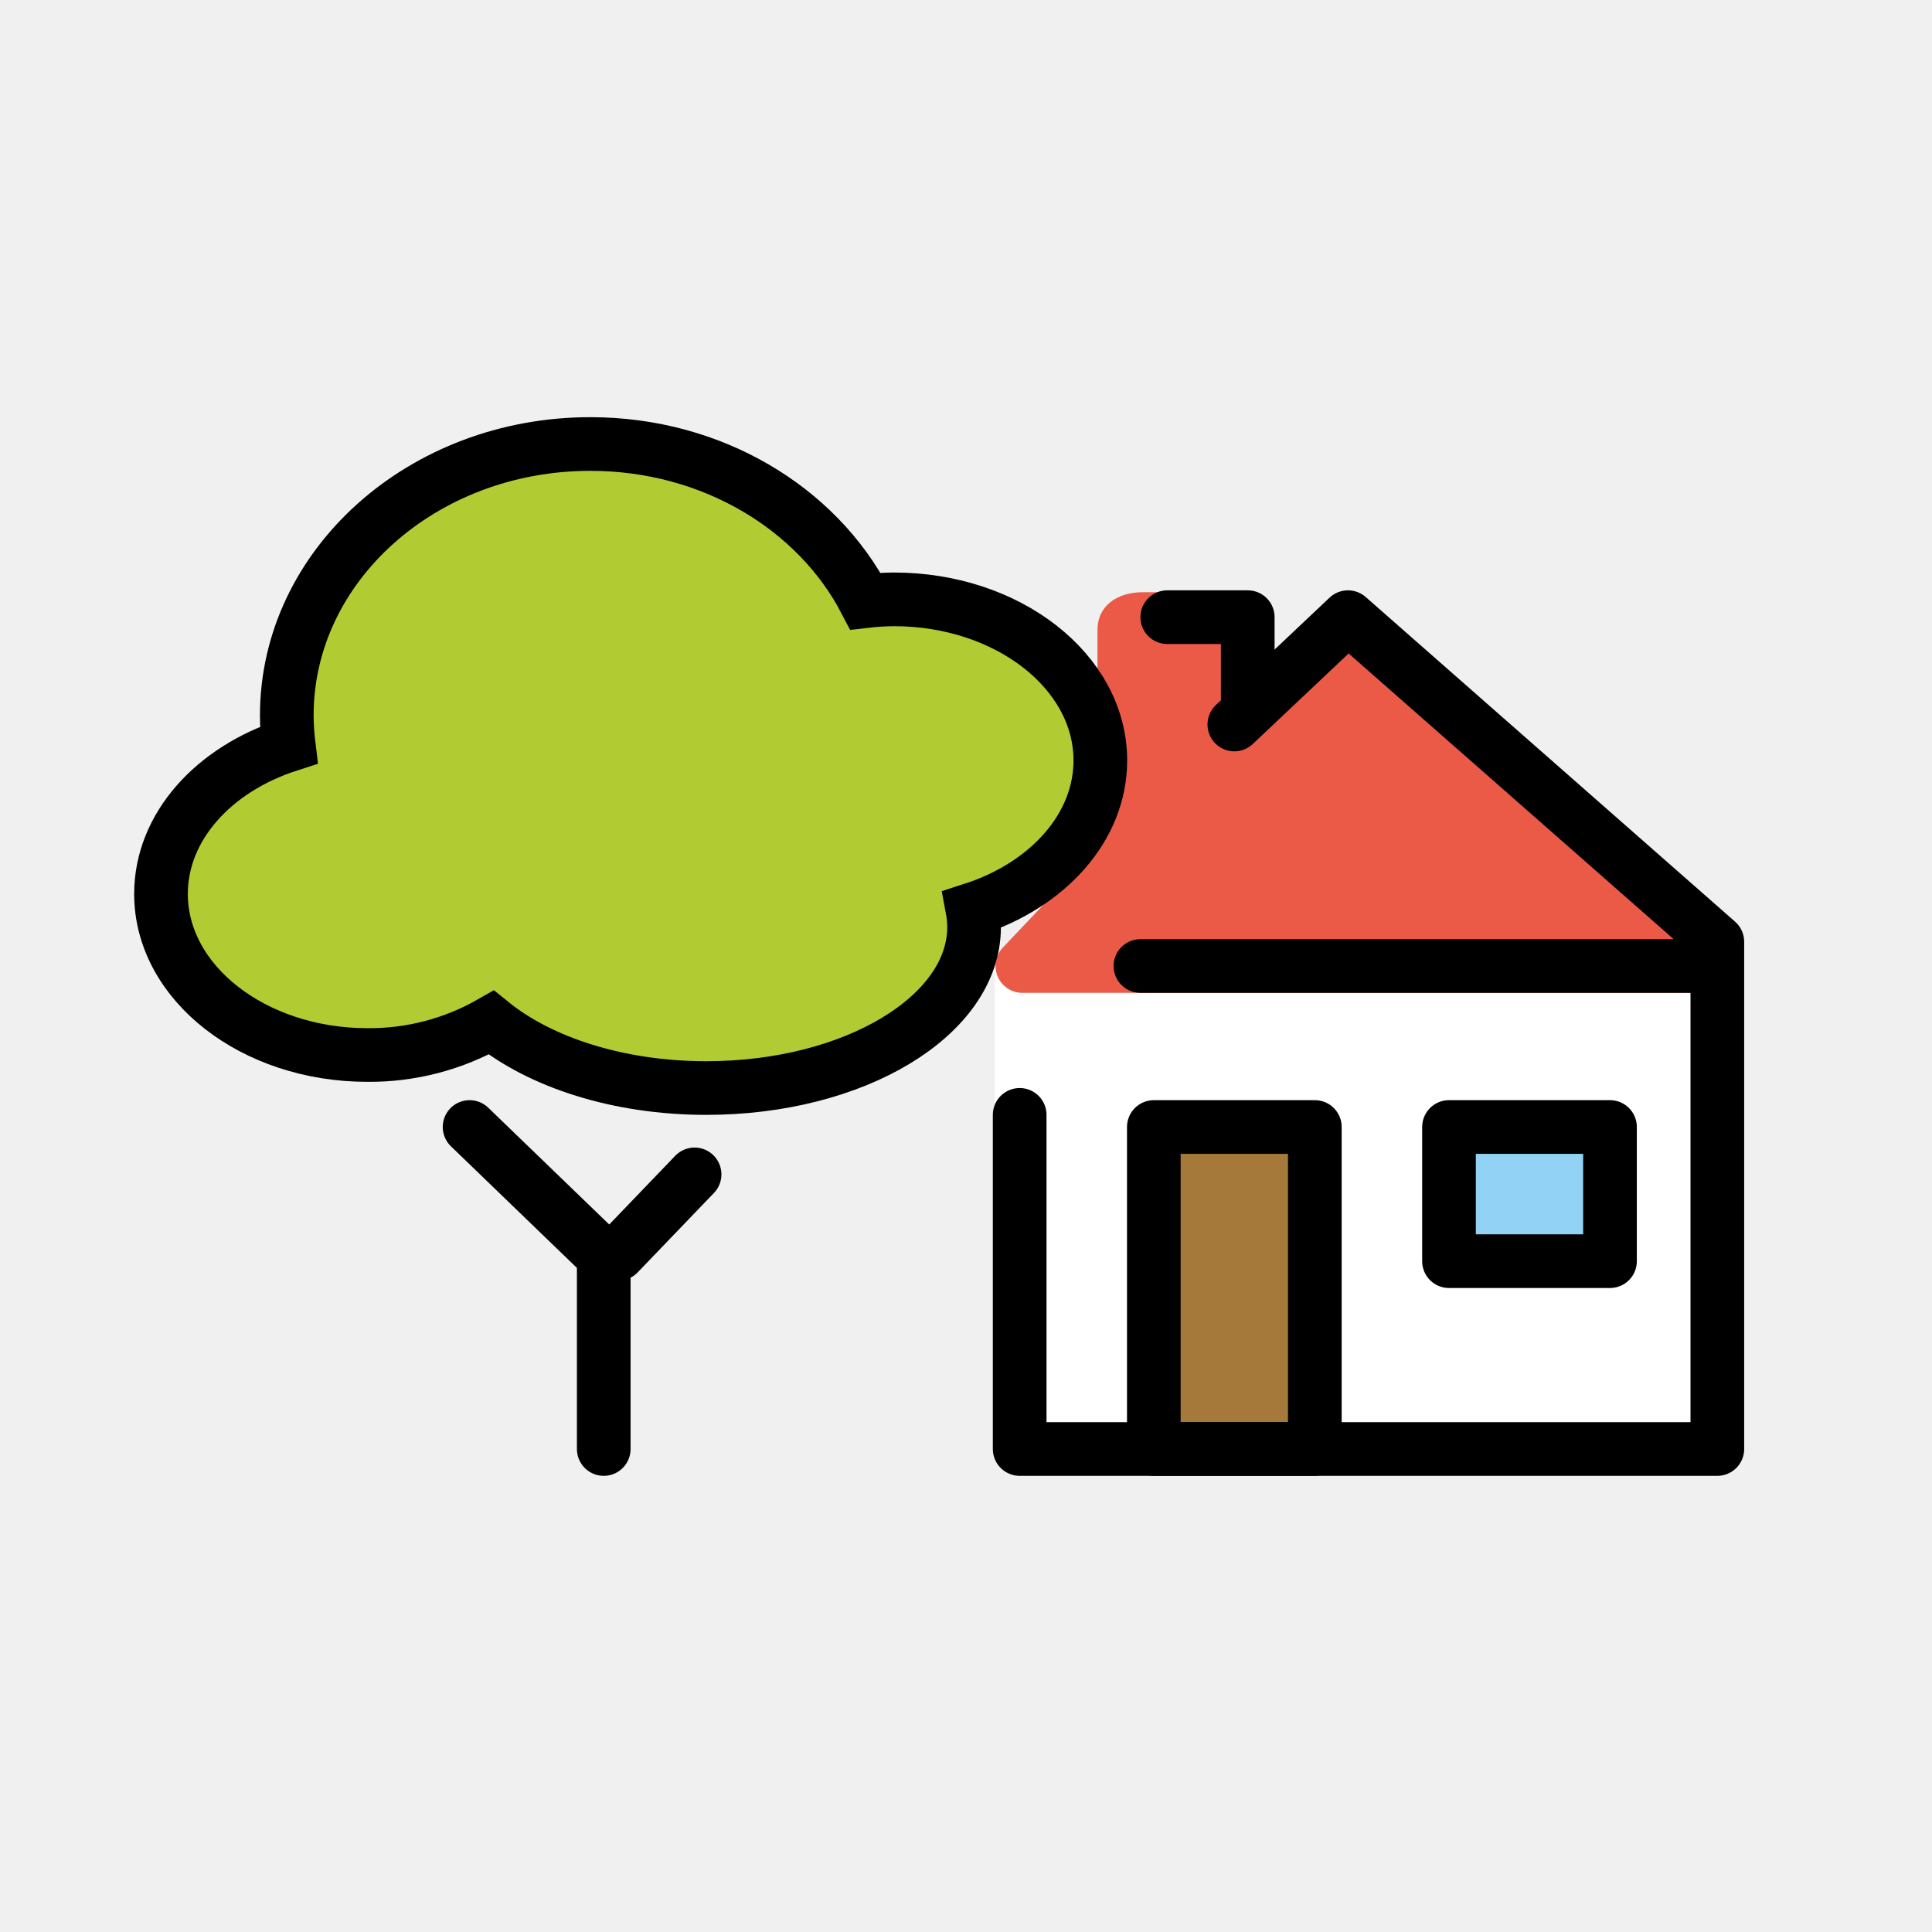
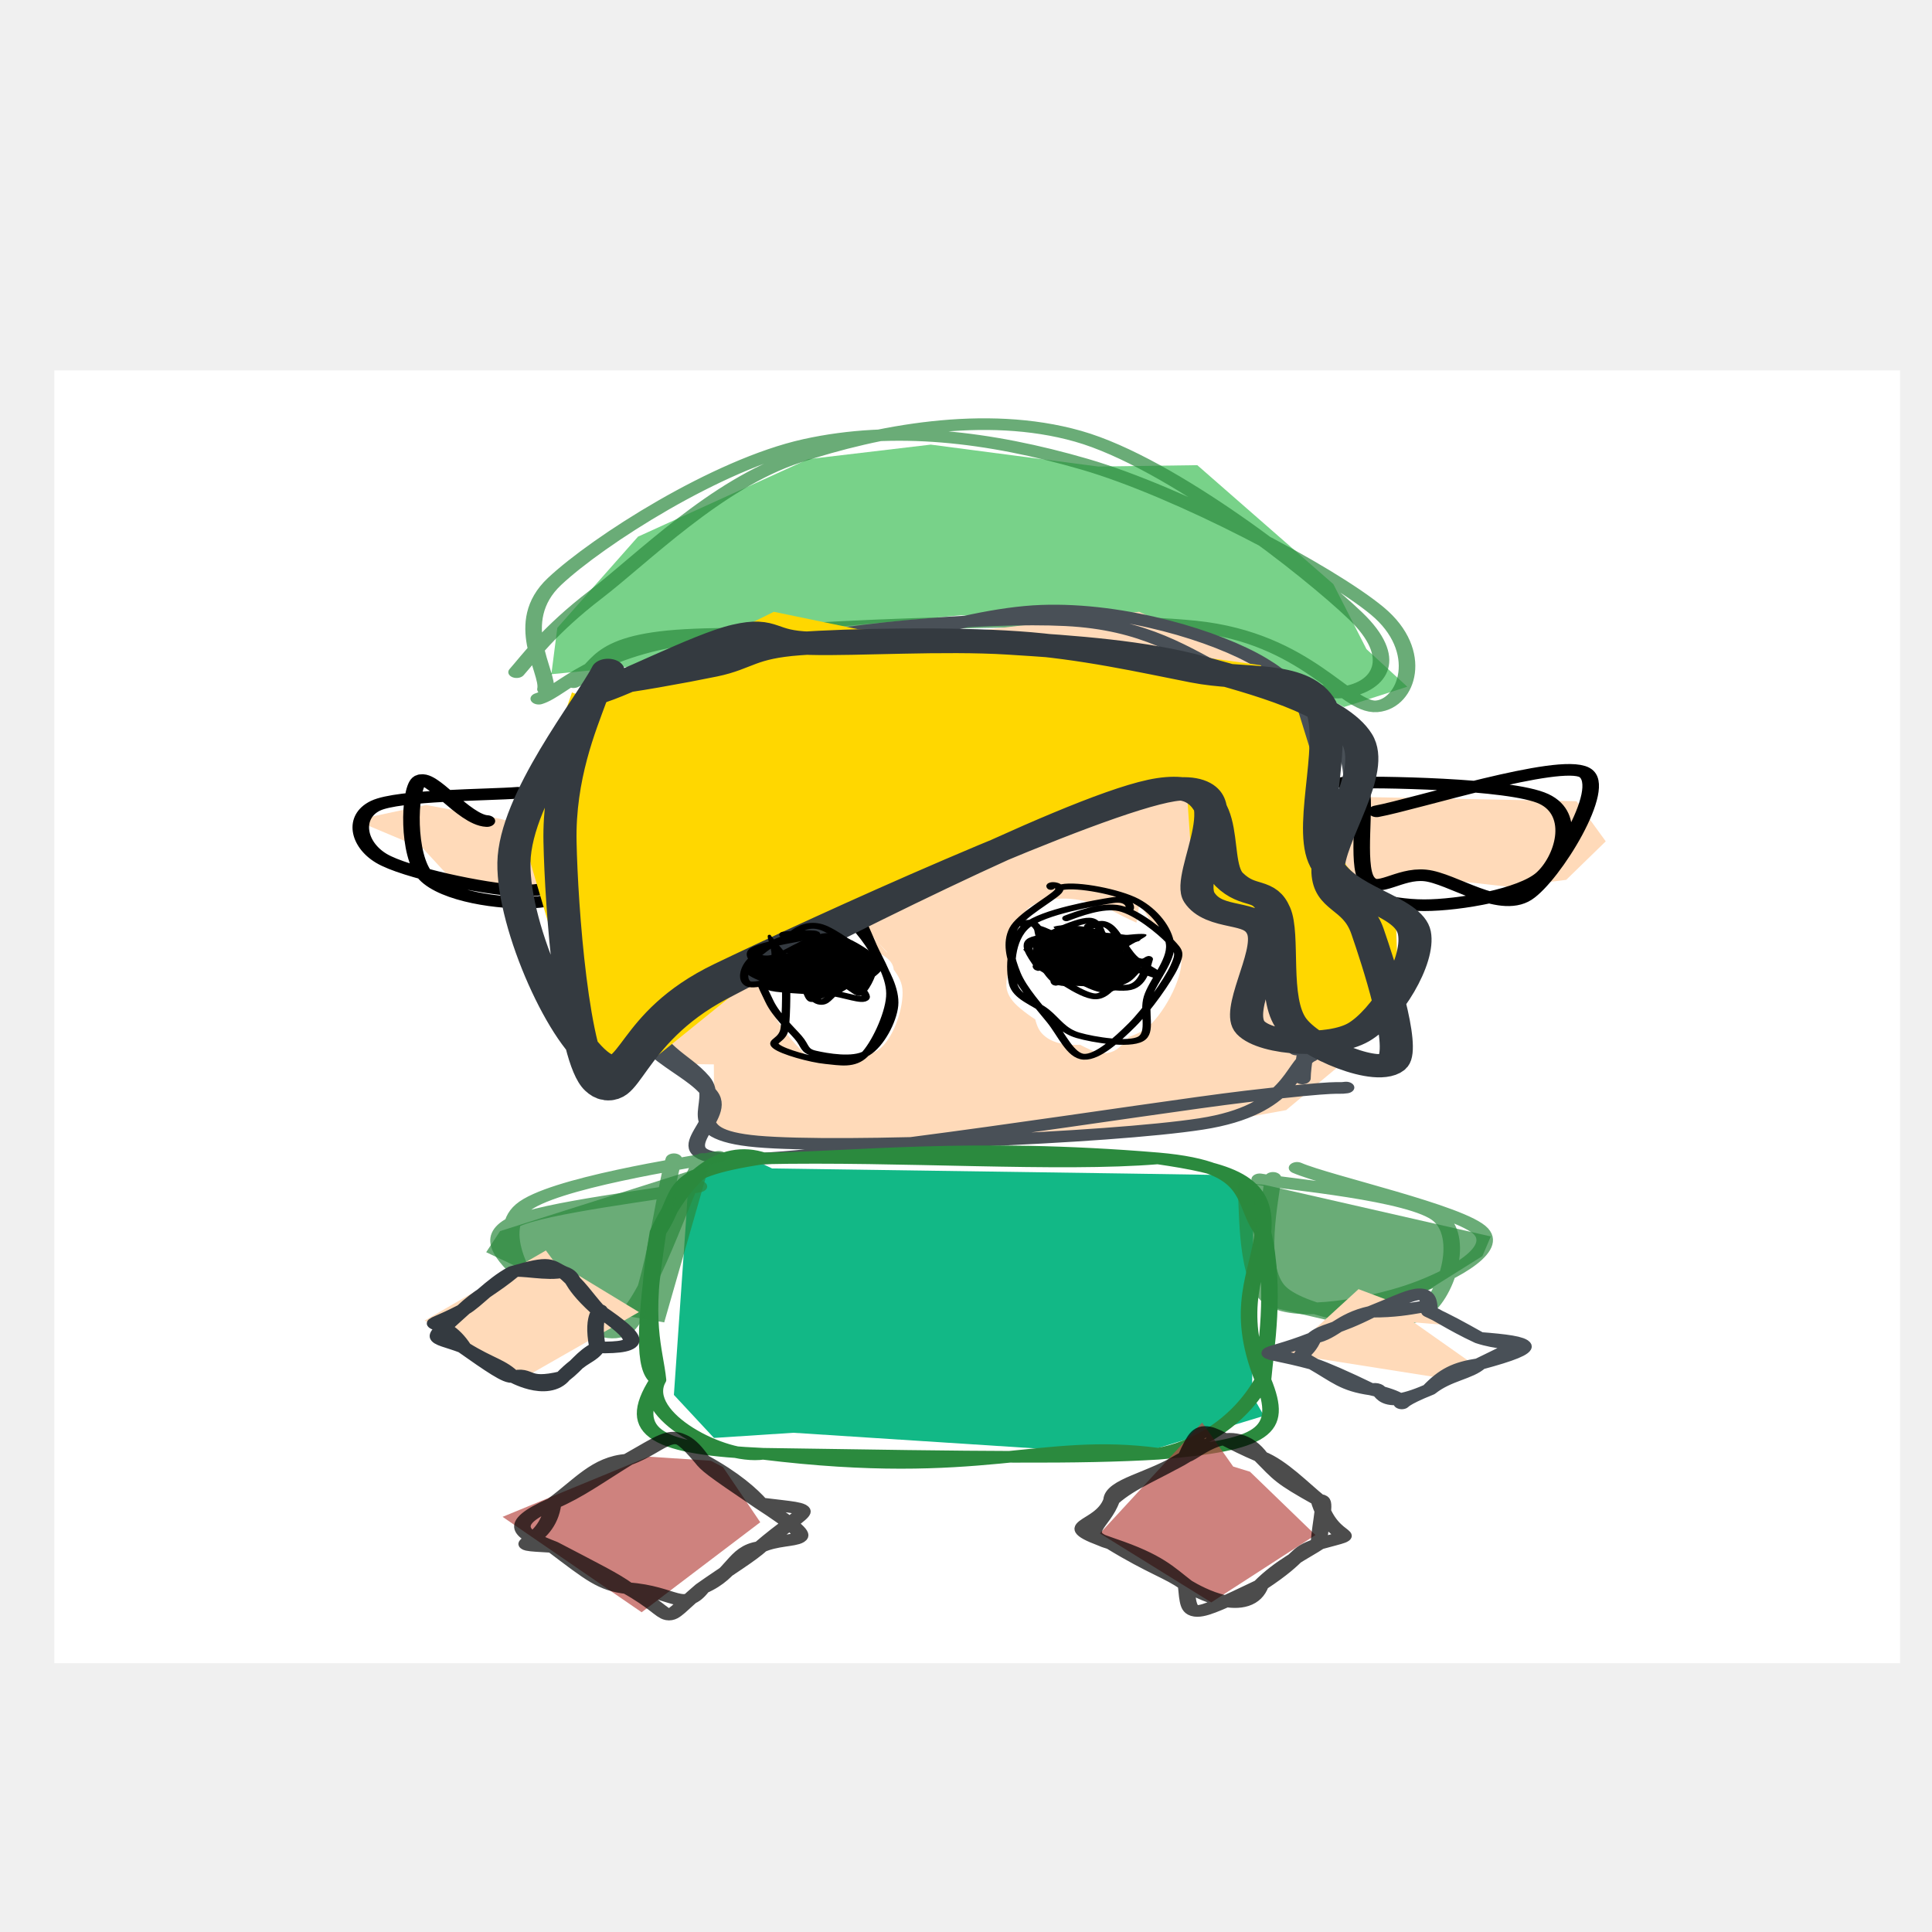
- <svg xmlns="http://www.w3.org/2000/svg" id="emoji" viewBox="0 0 72 72" version="1.1">
-   <g id="color">
-     <rect x="37.075" y="36.053" width="26.884" height="18.114" fill="#FFFFFF" />
-     <polygon fill="#EA5A47" stroke="#EA5A47" stroke-linecap="round" stroke-linejoin="round" stroke-miterlimit="10" stroke-width="2" points="50.235,23.2 38.1,36 63.5,36" />
-     <path fill="#EA5A47" d="M47.3,26l-6.4,6.059v-8.573c0-0.931,0.755-1.416,1.686-1.416h3.028 c0.931,0,1.686,0.485,1.686,1.416C47.3,23.486,47.3,26,47.3,26z" />
-     <rect x="43" y="42" width="6" height="12" fill="#A57939" />
-     <rect x="54" y="42" width="6" height="5" fill="#92D3F5" />
-     <path fill="#B1CC33" d="M41.006,28.339c0-3.312-3.445-6.003-7.694-6.003c-0.355,0.003-0.71,0.025-1.062,0.066 c-1.8-3.455-5.707-5.855-10.25-5.855c-6.248,0-11.312,4.529-11.312,10.114c0.001,0.369,0.025,0.738,0.07,1.104 C7.966,28.666,6,30.81,6,33.314c0,3.312,3.445,6.003,7.694,6.003c1.615,0.014,3.206-0.402,4.614-1.207 c1.818,1.477,4.726,2.438,8.015,2.438c5.511,0,9.978-2.688,9.978-6.003c-0.001-0.219-0.021-0.438-0.061-0.653 C39.036,32.99,41.006,30.845,41.006,28.339z" />
-   </g>
-   <g id="hair" />
-   <g id="skin" />
-   <g id="skin-shadow" />
-   <g id="line">
-     <polyline fill="none" stroke="#000000" stroke-linecap="round" stroke-linejoin="round" stroke-miterlimit="10" stroke-width="2" points="46,27 50.235,23 64,35.098 64,54 38,54 38,41.548" />
-     <rect x="43" y="42" width="6" height="12" fill="none" stroke="#000000" stroke-linecap="round" stroke-linejoin="round" stroke-miterlimit="10" stroke-width="2" />
-     <rect x="54" y="42" width="6" height="5" fill="none" stroke="#000000" stroke-linecap="round" stroke-linejoin="round" stroke-miterlimit="10" stroke-width="2" />
-     <polyline fill="none" stroke="#000000" stroke-linecap="round" stroke-linejoin="round" stroke-miterlimit="10" stroke-width="2" points="43.5,23 46.5,23 46.5,26" />
-     <path fill="none" stroke="#000000" stroke-miterlimit="10" stroke-width="2" d="M31.245,39.34" />
-     <polyline fill="none" stroke="#000000" stroke-linecap="round" stroke-linejoin="round" stroke-width="2" points="22.5,54 22.5,46.827 17.5,42" />
-     <line x1="23.041" x2="25.885" y1="46.727" y2="43.766" fill="none" stroke="#000000" stroke-linecap="round" stroke-linejoin="round" stroke-width="2" />
-     <path fill="none" stroke="#000000" stroke-linecap="round" stroke-miterlimit="10" stroke-width="2" d="M41.006,28.339 c0-3.312-3.445-6.003-7.694-6.003c-0.355,0.003-0.71,0.025-1.062,0.066c-1.8-3.455-5.707-5.855-10.25-5.855 c-6.248,0-11.312,4.529-11.312,10.114c0.001,0.369,0.025,0.738,0.07,1.104C7.966,28.666,6,30.81,6,33.314 c0,3.312,3.445,6.003,7.694,6.003c1.615,0.014,3.206-0.402,4.614-1.207c1.818,1.477,4.726,2.438,8.015,2.438 c5.511,0,9.978-2.688,9.978-6.003c-0.001-0.219-0.021-0.438-0.061-0.653 C39.036,32.99,41.006,30.845,41.006,28.339z" />
-     <line x1="63.5" x2="42.5" y1="36" y2="36" fill="none" stroke="#000000" stroke-linecap="round" stroke-linejoin="round" stroke-miterlimit="10" stroke-width="2" />
+ <svg xmlns="http://www.w3.org/2000/svg" width="32" height="32" viewBox="0 0 8.467 8.467" version="1.1" id="svg5">
+   <defs id="defs2">
+     <style class="style-fonts" id="style824">
+       @font-face {
+         font-family: "Virgil";
+         src: url("https://excalidraw.com/Virgil.woff2");
+       }
+       @font-face {
+         font-family: "Cascadia";
+         src: url("https://excalidraw.com/Cascadia.woff2");
+       }
+     </style>
+   </defs>
+   <g id="layer1">
+     <g id="g1062" transform="matrix(0.03627399,0,0,0.02549808,0.2255412,1.603798)">
+       <rect x="0.352" y="0.766" width="222.986" height="222.197" fill="#ffffff" id="rect828" style="stroke-width:1.146" />
+       <g stroke-linecap="round" id="g836" transform="translate(27.3723)">
+         <g stroke-opacity="0.7" fill-opacity="0.7" transform="translate(32.4113,56.41014)" fill-rule="evenodd" id="g834">
+           <path d="m 0.64,-3.73 0.69,-7.66 9.75,-15.68 20.59,-13.33 14.78,-2.49 20.25,3.77 11.95,-0.24 16.44,20.45 4,11.17 4.93,6.46 -7.64,3.49 -16.47,-12.58 -29.79,-3.19 -32.66,4.29 -5.69,4.3 -11.28,1.56" stroke="none" stroke-width="0" fill="#40c057" fill-rule="evenodd" id="path830" />
+           <path d="m -0.1,-0.85 c 0.47,-2.8 -4.15,-11.5 1.09,-18.51 5.24,-7 19.69,-20.15 30.36,-23.51 10.68,-3.36 22.18,-1.41 33.69,3.35 11.51,4.76 29.47,18.27 35.35,25.21 5.88,6.93 3.61,15.96 -0.06,16.4 C 96.65,2.54 91.94,-9.64 78.36,-11.63 64.78,-13.61 32.06,-11.88 18.85,-9.81 5.64,-7.74 1.92,-0.47 -0.91,0.78 m -2.68,-4.56 c 1.45,-2.32 3.9,-7.18 9.54,-13.33 5.64,-6.15 14.59,-19.05 24.31,-23.59 9.71,-4.53 22.74,-8.16 33.98,-3.63 11.25,4.54 28.14,23.52 33.51,30.85 5.38,7.32 2.97,12.14 -1.26,13.11 C 92.25,0.61 85.63,-5.97 72.35,-7.61 59.07,-9.24 28.32,-11.1 16.81,-10.17 5.3,-9.25 6.75,-4.43 3.29,-2.06" stroke="#2b8a3e" stroke-width="2" fill="none" id="path832" />
+         </g>
+       </g>
+       <g stroke-linecap="round" id="g846" transform="translate(27.3723)">
+         <g transform="translate(126.505,119.9844)" fill-rule="evenodd" id="g844">
+           <path d="m 2.92,-1.14 -7.63,9.06 -16.01,4.12 -32.99,2.53 -20.09,-1.93 -0.05,-12.58 -6.14,-0.11 -6.11,-17.48 -7.34,-24.73 2.87,-12.09 4.8,-12.53 18.94,0.91 13.74,-6.69 30.62,-5.07 18.75,12.35 1.6,18.16 L 3,-2.65" stroke="none" stroke-width="0" fill="#ffdab9" fill-rule="evenodd" id="path840" />
+           <path d="m -1.73,-1.38 c -2.29,1.37 -2.12,9.24 -13.26,11.68 -11.15,2.45 -43.58,4.28 -53.62,3.01 -10.05,-1.28 -4.21,-6.64 -6.65,-10.68 -2.44,-4.04 -5.53,-4.47 -7.99,-13.57 -2.47,-9.11 -9.07,-31.11 -6.8,-41.08 2.26,-9.98 10.59,-14.71 20.38,-18.76 9.79,-4.04 28.61,-6.19 38.33,-5.5 9.72,0.69 14.28,5.49 20.01,9.66 5.73,4.17 12.95,3.85 14.38,15.36 1.43,11.52 -5.67,44.97 -5.79,53.73 M 2.53,4.04 C 1.25,4.31 2.58,3.54 -9.62,5.59 -21.82,7.65 -59.89,16.43 -70.67,16.36 -81.45,16.3 -71.88,9.81 -74.31,5.18 -76.73,0.55 -83.12,-1.4 -85.22,-11.4 c -2.1,-10 -4.61,-34.36 -1.68,-43.43 2.93,-9.07 10.49,-7.15 19.27,-11 8.77,-3.84 23.38,-11.55 33.36,-12.08 9.98,-0.53 21.21,4.39 26.52,8.91 5.31,4.51 4.66,7.1 5.37,18.18 0.72,11.08 -1.53,39.68 -1.09,48.32" stroke="#495057" stroke-width="2" fill="none" id="path842" />
+         </g>
+       </g>
+       <g stroke-linecap="round" id="g856" transform="translate(27.3723)">
+         <g transform="translate(130.8918,73.95701)" fill-rule="evenodd" id="g854">
+           <path d="m -3.78,0.02 29.77,0.83 3.53,6.9 -4.78,6.62 -6.87,1.21 -13.6,-2.18 -7.84,3.44 0.81,-19.48" stroke="none" stroke-width="0" fill="#ffdab9" fill-rule="evenodd" id="path850" />
+           <path d="m -2.17,-2.32 c 3.79,-0.2 20.2,0.1 24.21,2.78 4.02,2.68 2.28,10.25 -0.13,13.3 -2.41,3.04 -10.05,4.98 -14.35,4.97 -4.3,-0.01 -9.81,-2.04 -11.44,-5.04 -1.63,-3 0.63,-10.2 1.68,-12.95 m 4.04,1.85 c 4.69,-1.23 22.11,-9.08 25.12,-6.67 3,2.42 -3.87,18.19 -7.08,21.14 -3.2,2.95 -8.97,-3 -12.17,-3.45 C 4.5,13.15 1.95,16.83 0.65,14.34 -0.64,11.86 0.61,0.88 -0.06,-1.31" stroke="#000000" stroke-width="2" fill="none" id="path852" />
+         </g>
+       </g>
+       <g stroke-linecap="round" id="g866" transform="translate(27.3723)">
+         <g transform="translate(29.48551,75.78123)" fill-rule="evenodd" id="g864">
+           <path d="m -2.66,2.05 -8.93,-2.37 -8.58,2.6 8.23,4.92 3.1,4.78 11.46,3.1 1.22,-3.26 -2.33,-8.11" stroke="none" stroke-width="0" fill="#ffdab9" fill-rule="evenodd" id="path860" />
+           <path d="m -0.52,-2.42 c -3.39,0.4 -14.44,0.35 -17.19,2.23 -2.75,1.88 -2.15,6.61 0.71,9.04 2.85,2.43 12.44,5.29 16.42,5.54 C 3.4,14.64 6.74,12.61 6.88,10.38 7.02,8.15 1.75,2.38 0.25,1 m -4.5,1.44 c -2.76,-0.19 -6.99,-8.43 -8.21,-6.85 -1.23,1.58 -1.44,12.86 0.85,16.34 2.3,3.47 9.04,4.81 12.92,4.5 3.88,-0.3 9.96,-3.42 10.36,-6.31 C 12.07,7.23 5.96,0.76 3.72,-0.91" stroke="#000000" stroke-width="2" fill="none" id="path862" />
+         </g>
+       </g>
+       <g stroke-linecap="round" transform="translate(73.27969,136.1992)" id="g874">
+         <path d="M 13.78,1.73 56.42,2.6 68.23,2.86 71.92,9.7 71.78,40.69 73.21,44.25 57.7,50.96 16.36,47.16 6.76,48.05 1.92,40.65 3.43,9.78 3.67,3.91 9.94,-0.88" stroke="none" stroke-width="0" fill="#12b886" id="path870" />
+         <path d="m 12.69,0 m 0,0 C 29.28,-0.51 48.55,1.41 60.4,0 M 12.69,0 c 10.65,-0.09 25,-2.71 47.71,0 m 0,0 c 8.15,1.72 13.32,3.37 12.69,12.69 M 60.4,0 c 12.13,1.5 9.95,7.54 12.69,12.69 m 0,0 c -0.53,6.92 -3.5,12.99 0,25.39 m 0,-25.39 c 1.6,10.03 0.32,20.02 0,25.39 m 0,0 C 70.1,45.57 64.99,49.67 60.4,50.77 M 73.09,38.08 c 2.59,8.98 0.1,11.17 -12.69,12.69 m 0,0 c -14.24,-2.73 -21.23,4.62 -47.71,0 m 47.71,0 c -9.56,0.81 -20.82,0.59 -47.71,0 m 0,0 C 7.78,51.83 -2.47,44.03 0,38.08 M 12.69,50.77 C 0.31,49.97 -4.27,47.51 0,38.08 m 0,0 C -1.79,36.3 -1.69,28.91 0,12.69 M 0,38.08 C -0.39,32.61 -1.96,28.3 0,12.69 m 0,0 C 3.15,3.11 7.79,-2.44 12.69,0 M 0,12.69 C 3.29,5.52 0.5,2.58 12.69,0" stroke="#2b8a3e" stroke-width="2" fill="none" id="path872" />
+       </g>
+       <g stroke-linecap="round" id="g882" transform="translate(27.3723)">
+         <g stroke-opacity="0.7" fill-opacity="0.7" transform="translate(51.3488,137.9062)" fill-rule="evenodd" id="g880">
+           <path d="m 0.15,-0.34 -24.67,11.13 -1.68,3.63 15.96,10.73 5.55,1.33 5.72,-28.37" stroke="none" stroke-width="0" fill="#2b8a3e" fill-rule="evenodd" id="path876" />
+           <path d="m 1.91,-1.98 c -3.95,1.05 -20.27,4.55 -23.75,8.8 -3.49,4.25 0.71,13.66 2.84,16.69 2.12,3.02 6.73,5.67 9.89,1.48 3.17,-4.18 7.26,-22.8 9.08,-26.6 M -0.5,3.12 c -4.3,1.28 -18.93,3.6 -22.46,6.18 -3.53,2.58 -0.99,6.27 1.29,9.31 2.27,3.03 9.34,12.25 12.37,8.89 3.02,-3.37 4.65,-24.64 5.78,-29.06" stroke="#2b8a3e" stroke-width="2" fill="none" id="path878" />
+         </g>
+       </g>
+       <g stroke-linecap="round" id="g892" transform="translate(27.3723)">
+         <g stroke-opacity="0.7" fill-opacity="0.7" transform="translate(119.8527,138.8789)" fill-rule="evenodd" id="g890">
+           <path d="m -0.7,1.86 27.37,8.88 -1.01,3.37 -11.18,9.97 -1.33,3.09 L 0.57,23.03 -3.7,1.48" stroke="none" stroke-width="0" fill="#2b8a3e" fill-rule="evenodd" id="path886" />
+           <path d="m -1.25,0.92 c 3.02,0.79 18.6,2.66 21.77,6.56 3.18,3.9 0.53,14.76 -2.71,16.84 C 14.58,26.4 4.02,23.91 1.11,19.97 -1.8,16.02 0.13,4.08 0.35,0.67 M 3.26,-1.05 C 6.9,1.21 23.26,6.36 25.5,9.89 27.73,13.41 20.89,18.13 16.67,20.1 12.45,22.08 3.47,24.77 0.2,21.75 -3.07,18.72 -2.64,6.12 -2.94,1.96" stroke="#2b8a3e" stroke-width="2" fill="none" id="path888" />
+         </g>
+       </g>
+       <g stroke-linecap="round" transform="translate(148.975,160.2969)" id="g900">
+         <path d="m 15.61,4.08 7.83,7.85 -4.22,1.79 L 0.39,9.5 8.94,-1.62 20.75,4.7" stroke="none" stroke-width="0" fill="#ffdab9" id="path896" />
+         <path d="m 17.5,2.25 m 0,0 c 0.48,0.07 2.75,2.34 6.03,4.5 M 17.5,2.25 c 2.21,1.47 3.3,2.32 6.03,4.5 m 0,0 c 4.53,2.11 7.2,-0.58 0,4.5 m 0,-4.5 c 6.4,0.69 7.81,1.52 0,4.5 m 0,0 c -2.71,0.59 -4.1,1.52 -6.03,4.38 m 6.03,-4.38 c -1.27,1.71 -3.87,1.95 -6.03,4.38 m 0,0 c -6.9,4.26 -5.13,-0.94 -7,0 m 7,0 c -6.87,3.9 0.33,2.37 -7,0 m 0,0 C 7.22,14.97 6.42,13.62 3.5,11.25 m 7,4.38 c -3.35,-2.32 -5.77,-3.8 -7,-4.38 m 0,0 C 0.94,9.2 2.52,10.26 3.5,6.75 m 0,4.5 c -7.39,-2.83 -6.72,-0.74 0,-4.5 m 0,0 c 2.32,-0.6 3.35,-3.37 7,-4.5 m -7,4.5 c 1.36,-1.68 2.4,-1.15 7,-4.5 m 0,0 c 5.5,0.05 7.2,-1.98 7,0 m -7,0 c 4.99,-2.8 7.05,-5.02 7,0" stroke="#495057" stroke-width="2" fill="none" id="path898" />
+       </g>
+       <g stroke-linecap="round" transform="translate(46.77579,152.4375)" id="g906">
+         <path d="M 13.71,1.12 24.2,10.18 10.23,21.53 -1.69,11.64 12.96,-0.41 16.56,6.5" stroke="none" stroke-width="0" fill="#ffdab9" id="path902" />
+         <path d="m 15,3.25 m 0,0 c 1.58,0.77 0.43,1.6 4.2,6.5 M 15,3.25 c 1.87,2.09 2.59,3.95 4.2,6.5 m 0,0 c 5.23,5.05 5.61,6.65 0,6.5 m 0,-6.5 c 0.87,0.1 -0.85,0.28 0,6.5 m 0,0 c -1.02,2.11 -1.72,1.42 -4.2,5.05 m 4.2,-5.05 c -1.72,1.25 -2.5,3.2 -4.2,5.05 m 0,0 c -1.95,3.43 -6.1,-0.15 -6,0 m 6,0 c -4.66,1.62 -3.97,-0.97 -6,0 m 0,0 C 8.48,21.69 6.35,19.62 3,16.25 M 9,21.3 C 7.47,19.09 6.18,19.05 3,16.25 m 0,0 c -3.77,-2.01 -4.44,-0.8 0,-6.5 m 0,6.5 C 0.12,9.84 -3.01,14.16 3,9.75 m 0,0 c 1.29,-1 3.58,-4.68 6,-6.5 M 3,9.75 C 4.99,7.05 6.36,6.37 9,3.25 m 0,0 c 4.81,-1.99 4.21,-1.1 6,0 m -6,0 c 0.74,-0.52 4.31,0.72 6,0" stroke="#343a40" stroke-width="2" fill="none" id="path904" />
+       </g>
+       <g stroke-opacity="0.7" fill-opacity="0.7" stroke-linecap="round" transform="translate(56.10391,184.2383)" id="g912">
+         <path d="M 25.02,5.01 29.53,14.5 15.2,29.97 -1.6,13.57 16.05,3.23 l 7.5,0.7" stroke="none" stroke-width="0" fill="#b94e48" id="path908" />
+         <path d="m 22.5,3.75 m 0,0 c 0.71,1.29 1.12,1.8 7.04,7.5 M 22.5,3.75 c 3.76,2.9 5.87,5.62 7.04,7.5 m 0,0 c 7.59,1.34 5.92,0.25 0,7.5 m 0,-7.5 c 8.72,8.04 3.62,5.17 0,7.5 m 0,0 c -3.15,0.57 -3.13,4.7 -7.04,7.09 m 7.04,-7.09 c -1.2,1.64 -4.04,4.07 -7.04,7.09 m 0,0 c -2.25,4.24 -3.4,0.53 -9,0 m 9,0 c -5.61,6.82 -2.42,5.21 -9,0 m 0,0 c -1.69,-1.77 -4.04,-3.39 -9,-7.09 m 9,7.09 c -3.02,-0.5 -4.25,-1.98 -9,-7.09 m 0,0 c -4.01,-2.2 -5.8,-3.89 0,-7.5 m 0,7.5 c -6.85,-0.59 -0.65,0.29 0,-7.5 m 0,0 c 3.36,-3.48 5.35,-7.16 9,-7.5 m -9,7.5 c 2.97,-1.81 5.31,-4.26 9,-7.5 m 0,0 c 5.62,-4.47 5.64,-5.61 9,0 m -9,0 c 4.43,-2.25 5.61,-6.97 9,0" stroke="#000000" stroke-width="2" fill="none" id="path910" />
+       </g>
+       <g stroke-opacity="0.7" fill-opacity="0.7" stroke-linecap="round" transform="translate(123.5805,183.6953)" id="g918">
+         <path d="M 21.22,6.36 29.13,17.24 16.54,28.82 3.09,16.96 15.44,-2.1 19.19,5.47" stroke="none" stroke-width="0" fill="#b94e48" id="path914" />
+         <path d="m 22.5,3.75 m 0,0 c 2.45,3.52 2.4,3.81 7.04,7.5 M 22.5,3.75 c 2.47,1.39 5.02,5.19 7.04,7.5 m 0,0 c 1.51,7.68 5.88,5.19 0,7.5 m 0,-7.5 c 1.05,-0.42 0.19,3.44 0,7.5 m 0,0 c -3.12,1.48 -1.74,2.13 -7.04,7.09 m 7.04,-7.09 c -1.74,1.66 -4.5,3.44 -7.04,7.09 m 0,0 c -1.53,5.92 -7.56,1.24 -9,0 m 9,0 c -8.82,5.98 -8.59,5.89 -9,0 m 0,0 c -2.28,-2.49 -3.43,-4.42 -9,-7.09 m 9,7.09 C 11.62,23.86 9.49,23.1 4.5,18.75 m 0,0 c -4.26,-1.79 -1.11,-2.98 0,-7.5 m 0,7.5 c -7.17,-3.51 -1.26,-2.64 0,-7.5 m 0,0 c 0.09,-2.94 4.75,-3.67 9,-7.5 m -9,7.5 c 2.31,-2.92 5.4,-4.45 9,-7.5 m 0,0 c 2.15,-6.86 1.95,-4.25 9,0 m -9,0 c 0.96,-0.3 5.56,-6.71 9,0" stroke="#000000" stroke-width="2" fill="none" id="path916" />
+       </g>
+       <g stroke-linecap="round" transform="translate(116.8774,90.79295)" id="g924">
+         <path d="m 14.54,1.88 c 1.55,2.14 2.95,7.94 3.2,10.73 0.24,2.78 -0.67,3.6 -1.71,5.99 -1.04,2.39 -2.95,7.23 -4.54,8.34 C 9.9,28.04 8.54,26.66 6.5,25.23 4.46,23.79 0.51,20.57 -0.75,18.34 -2.01,16.1 -1.41,14.53 -1.05,11.82 -0.68,9.11 -0.31,3.73 1.44,2.09 3.19,0.44 6.92,0.22 9.45,1.96 c 2.52,1.74 6.71,6.94 7.16,10.56 0.45,3.62 -4.07,11.05 -4.48,11.17 M 2.46,3.79 c 0.81,-1.42 3.52,-2.3 5.18,-2.31 1.67,-0.02 2.83,0.72 4.81,2.23 1.99,1.51 6.56,3.67 7.11,6.83 0.54,3.15 -1.84,9.54 -3.82,12.09 -1.98,2.55 -5.91,3.02 -8.07,3.23 C 5.5,26.07 3.8,25.52 2.76,23.89 1.71,22.27 1.7,18.41 1.38,16.08 1.06,13.75 0.11,12.19 0.85,9.91 1.58,7.63 5.3,3.19 5.79,2.38 6.28,1.57 3.62,5.29 3.79,5.03" stroke="none" stroke-width="0" fill="#ffffff" id="path920" />
+         <path d="m 5.21,-1.21 c 1.86,-0.54 6.79,0.79 8.97,2.42 2.17,1.64 3.85,4.66 4.09,7.4 0.23,2.74 -2.09,6.32 -2.68,9.04 C 15,20.36 16.11,23.78 14.7,24.88 13.3,25.99 9.07,25.05 7.16,24.26 5.25,23.47 4.57,21.65 3.26,20.15 1.95,18.66 -0.32,17.76 -0.71,15.31 -1.11,12.85 -1.1,7.8 0.91,5.42 c 2,-2.38 8.35,-3.93 10.41,-4.39 2.06,-0.45 2.35,1.4 1.94,1.66 M 5.74,4.14 c 1.37,-0.73 4.36,-2.38 6.45,-1.71 2.09,0.66 5,4.05 6.1,5.72 1.1,1.67 1.26,1.92 0.49,4.3 -0.77,2.39 -3.29,7.44 -5.11,10.02 -1.82,2.58 -4.16,5.59 -5.8,5.47 C 6.23,27.83 5.2,24.17 3.84,21.78 2.49,19.39 0.47,16.24 -0.28,13.61 -1.03,10.98 -1.5,8.33 -0.67,5.99 0.17,3.65 3.97,0.77 4.73,-0.44 5.49,-1.64 3.47,-1.84 3.87,-1.25" stroke="#000000" stroke-width="1" fill="none" id="path922" />
+       </g>
+       <g stroke-linecap="round" transform="translate(85.24649,93.69139)" id="g930">
+         <path d="m 10.2,-1.33 c 1.26,0.62 2.37,4.48 3.59,6.93 1.23,2.46 3.58,4.8 3.77,7.79 0.2,2.98 -0.97,8.1 -2.61,10.14 -1.63,2.04 -5.54,2.09 -7.19,2.09 C 6.12,25.62 6.1,25.01 5.08,23.53 4.06,22.06 2.48,19.3 1.64,16.78 0.81,14.25 -0.61,11.21 0.07,8.39 0.75,5.56 3.63,0.69 5.73,-0.17 c 2.09,-0.87 5.24,2.14 6.91,3.36 1.67,1.21 2.95,4.01 3.1,3.92 M 2.51,1.43 c 1.33,-2.03 2.26,-4.64 3.7,-4.12 1.45,0.51 3.25,5.14 4.96,7.22 1.71,2.07 4.9,2.56 5.31,5.23 0.4,2.67 -2.11,8.39 -2.87,10.81 -0.75,2.41 -0.96,2.94 -1.66,3.68 C 11.25,25 10.68,25.63 9.41,25.06 8.13,24.49 5.73,22.6 4.3,20.84 2.88,19.08 1.09,16.95 0.86,14.51 0.63,12.08 2.53,7.51 2.92,6.21 3.31,4.91 2.71,6.91 3.2,6.73" stroke="none" stroke-width="0" fill="#ffffff" id="path926" />
+         <path d="M 5.17,2.8 C 6.3,1.79 8.59,0.14 10.13,0.95 c 1.53,0.81 3.2,4.15 4.27,6.7 1.08,2.55 2.35,5.81 2.16,8.61 -0.2,2.79 -1.72,6.79 -3.32,8.16 -1.59,1.37 -4.89,0.51 -6.27,0.06 C 5.6,24.03 5.89,23.21 4.97,21.71 4.06,20.22 2.3,17.92 1.49,15.5 0.69,13.08 -0.56,10.03 0.13,7.18 c 0.7,-2.86 4.38,-7.52 5.52,-8.81 1.15,-1.28 1.39,0.6 1.37,1.11 m 4.04,-0.73 c 1.11,0.65 2.07,4.51 2.91,7.18 0.83,2.66 2.29,5.67 2.12,8.8 -0.16,3.14 -1.83,8.15 -3.13,9.99 -1.3,1.84 -2.89,1.3 -4.66,1.06 C 6.52,25.53 3.14,24.2 2.31,23.24 1.49,22.29 3.17,22.32 3.35,20.06 3.53,17.79 3.61,12.38 3.38,9.64 3.15,6.9 0.35,5.37 1.97,3.6 3.58,1.83 12.12,-0.68 13.06,-0.99 14,-1.29 7.87,1.65 7.6,1.78" stroke="#000000" stroke-width="1" fill="none" id="path928" />
+       </g>
+       <g stroke-linecap="round" id="g938" transform="translate(27.3723)">
+         <g transform="translate(37.45036,54.6367)" fill-rule="evenodd" id="g936">
+           <path d="m -1.94,1.48 -5.92,24.85 4.68,22.58 2.27,17.86 6.39,0.5 14.88,-17.12 25.47,-17.76 23.97,-12.7 2.6,-0.19 0.83,16.96 10.75,10.46 1.63,13.29 5.71,-1.19 6.69,-0.19 L 97.62,40.94 91.59,31.16 85.81,4.7 81.26,-3.2 60.22,-7.38 l -27.59,-2 -10.18,-3 L 0.7,2.91" stroke="none" stroke-width="0" fill="#ffd700" fill-rule="evenodd" id="path932" />
+           <path d="M 2.41,-2.31 C 0.47,3.12 -8.82,19.48 -8.95,30.74 -9.08,42 -2.6,62.07 1.62,65.25 5.85,68.42 4.94,57.63 16.41,49.79 27.88,41.96 60.87,20.42 70.44,18.24 c 9.58,-2.18 1.57,14.42 3.42,18.47 1.86,4.05 6.68,2.09 7.72,5.82 1.03,3.73 -3.45,13.67 -1.53,16.56 1.93,2.9 9.75,3.5 13.05,0.79 3.3,-2.72 7.43,-12.13 6.74,-17.09 C 99.15,37.84 90.88,36.77 88.95,30.16 87.02,23.54 90.85,8.5 88.24,3.11 85.64,-2.27 79.4,-0.48 73.33,-2.17 67.26,-3.87 59.82,-6.27 51.84,-7.05 43.86,-7.84 31.59,-7.55 25.46,-6.9 19.33,-6.26 18.89,-4.32 15.05,-3.19 11.21,-2.06 4.69,-0.4 2.39,-0.11 M 0.28,2.62 c -1.25,4.88 -3.83,13.57 -3.66,24.59 0.16,11.02 1.48,37.3 4.64,41.52 3.16,4.22 3.17,-7.8 14.33,-16.18 11.16,-8.39 42.32,-30.99 52.63,-34.14 10.32,-3.16 6.8,11.77 9.24,15.21 2.45,3.43 4.19,1.23 5.45,5.39 1.27,4.15 -0.24,15.24 2.15,19.55 2.39,4.31 10.69,8.97 12.21,6.29 C 98.78,62.18 95.48,47.92 94.17,42.52 92.86,37.11 89.61,37.94 89.4,32.42 89.18,26.9 95.44,15.26 92.87,9.4 90.31,3.53 81.01,-0.04 74,-2.77 67,-5.51 58.7,-6.32 50.84,-7.02 42.99,-7.72 32.35,-6.76 26.88,-6.97 21.42,-7.18 22.42,-9.69 18.06,-8.26 13.7,-6.83 3.92,0.44 0.73,1.6" stroke="#343a40" stroke-width="4" fill="none" id="path934" />
+         </g>
+       </g>
+       <g stroke-linecap="round" transform="translate(118.3383,97.10936)" id="g946">
+         <path d="m 2.71,-0.69 c 1.01,-0.65 4.31,-0.09 5.68,0.55 1.38,0.64 1.76,2.31 2.56,3.28 0.79,0.98 1.89,1.84 2.2,2.58 C 13.46,6.47 13.2,7 12.79,7.61 12.38,8.23 11.82,9.1 10.67,9.41 9.52,9.72 7.24,9.56 5.89,9.46 4.54,9.37 3.5,9.78 2.56,8.82 1.63,7.87 0.47,4.97 0.27,3.73 0.06,2.49 0.68,1.71 1.34,1.37 1.99,1.03 3.54,2 4.18,1.68 M 4.67,1.86 C 5.2,1.87 5.1,1.75 6.63,1.54 8.16,1.32 13.09,0.24 13.85,0.57 14.6,0.89 11.35,2.46 11.16,3.49 10.97,4.52 13.07,5.56 12.71,6.75 12.35,7.94 10.58,10.56 8.99,10.61 7.41,10.67 4.86,8.27 3.22,7.06 1.58,5.84 -0.46,4 -0.86,3.33 -1.26,2.67 0.56,3.81 0.82,3.09 1.08,2.38 -0.13,-0.78 0.71,-0.95 1.55,-1.12 4.97,1.82 5.88,2.06" stroke="none" stroke-width="0" fill="00000" id="path942" />
+         <path d="m 6.91,-0.77 c 1.15,-0.3 1.64,-0.87 2.55,0.02 0.9,0.88 1.9,3.9 2.89,5.3 0.99,1.4 3.14,2.72 3.05,3.09 C 15.31,8.01 13.09,6.18 11.81,6.78 10.54,7.38 9.5,11.32 7.74,11.24 5.99,11.16 2.42,7.18 1.27,6.33 0.13,5.47 1.09,6.9 0.88,6.11 0.67,5.33 -1.18,2.52 0.01,1.63 1.2,0.74 5.86,0.82 7.99,0.77 c 2.13,-0.06 4.8,0.85 4.79,0.52 M -0.2,2.62 c 1.13,-1.24 5.65,-4.48 7.26,-4.39 1.6,0.08 1.36,3.72 2.38,4.88 1.01,1.17 2.9,1.77 3.69,2.09 0.8,0.33 1.26,-0.89 1.07,-0.15 C 14,5.8 13.7,9.1 11.95,9.66 10.21,10.22 5.23,8.54 3.74,8.4 2.25,8.25 3.13,9.21 3,8.8 2.88,8.38 3.38,7.51 2.99,5.91 2.6,4.32 1.32,0.41 0.67,-0.77 0.02,-1.94 -1.17,-1.14 -0.9,-1.12" stroke="#000000" stroke-width="1" fill="none" id="path944" />
+       </g>
+       <g stroke-linecap="round" transform="translate(84.94375,98.88865)" id="g952">
+         <path d="m 13.96,0.84 c 1.22,0.89 1.08,2.3 0.9,3.72 C 14.68,5.97 13.77,8.88 12.9,9.33 12.03,9.79 10.98,7.45 9.63,7.31 8.29,7.17 6.59,8.77 4.83,8.48 3.07,8.2 -0.16,6.59 -0.92,5.59 -1.68,4.6 -0.29,3.07 0.27,2.51 0.82,1.94 0.93,2.86 2.4,2.21 3.87,1.55 6.92,-1.62 9.08,-1.41 c 2.16,0.21 5.5,3.5 6.29,4.87 0.79,1.36 -1.29,2.98 -1.55,3.33 M 3.8,2.13 C 4.7,1.92 2.97,2.11 4.28,2.27 c 1.31,0.16 5.98,1.12 7.4,0.84 1.41,-0.27 0.9,-2.79 1.1,-2.48 0.21,0.31 1.06,2.73 0.11,4.36 C 11.95,6.62 8.43,10.06 7.11,10.4 5.8,10.74 6.1,7.98 5.01,7.05 3.92,6.12 1.08,5.56 0.58,4.83 0.08,4.09 1.85,3.57 2.02,2.63 2.19,1.69 1.6,-0.2 1.59,-0.81 1.57,-1.41 2.19,-0.96 1.94,-1.02" stroke="none" stroke-width="0" fill="00000" id="path948" />
+         <path d="m 10.27,0.65 c 1.4,0.46 3.43,2.58 4.03,3.32 0.6,0.75 0.31,0.37 -0.42,1.14 C 13.14,5.89 10.91,7.74 9.9,8.61 8.89,9.49 8.69,10.68 7.79,10.36 6.9,10.05 5.97,7.23 4.54,6.72 3.12,6.21 0.06,7.88 -0.76,7.3 -1.58,6.72 -1.33,4.6 -0.37,3.25 0.58,1.91 2.65,-0.74 4.98,-0.76 7.31,-0.79 12.31,2.39 13.61,3.11 14.9,3.82 13.15,3.57 12.74,3.53 M 4.56,-1.24 c 0.89,-1.06 2.08,-1.83 3.51,-1.2 1.43,0.63 4.64,3.91 5.08,4.98 0.43,1.08 -2.52,0.26 -2.48,1.45 0.05,1.18 3.03,4.87 2.75,5.68 C 13.15,10.48 10.9,9.12 9.01,8.85 7.13,8.58 3.24,8.42 2.13,8.05 1.01,7.68 2.7,7.68 2.3,6.62 1.9,5.57 -1.14,3 -0.3,1.71 0.55,0.42 6.74,-0.64 7.37,-1.11 8,-1.59 4.36,-1.35 3.48,-1.14" stroke="#000000" stroke-width="1" fill="none" id="path950" />
+       </g>
+     </g>
  </g>
</svg>
